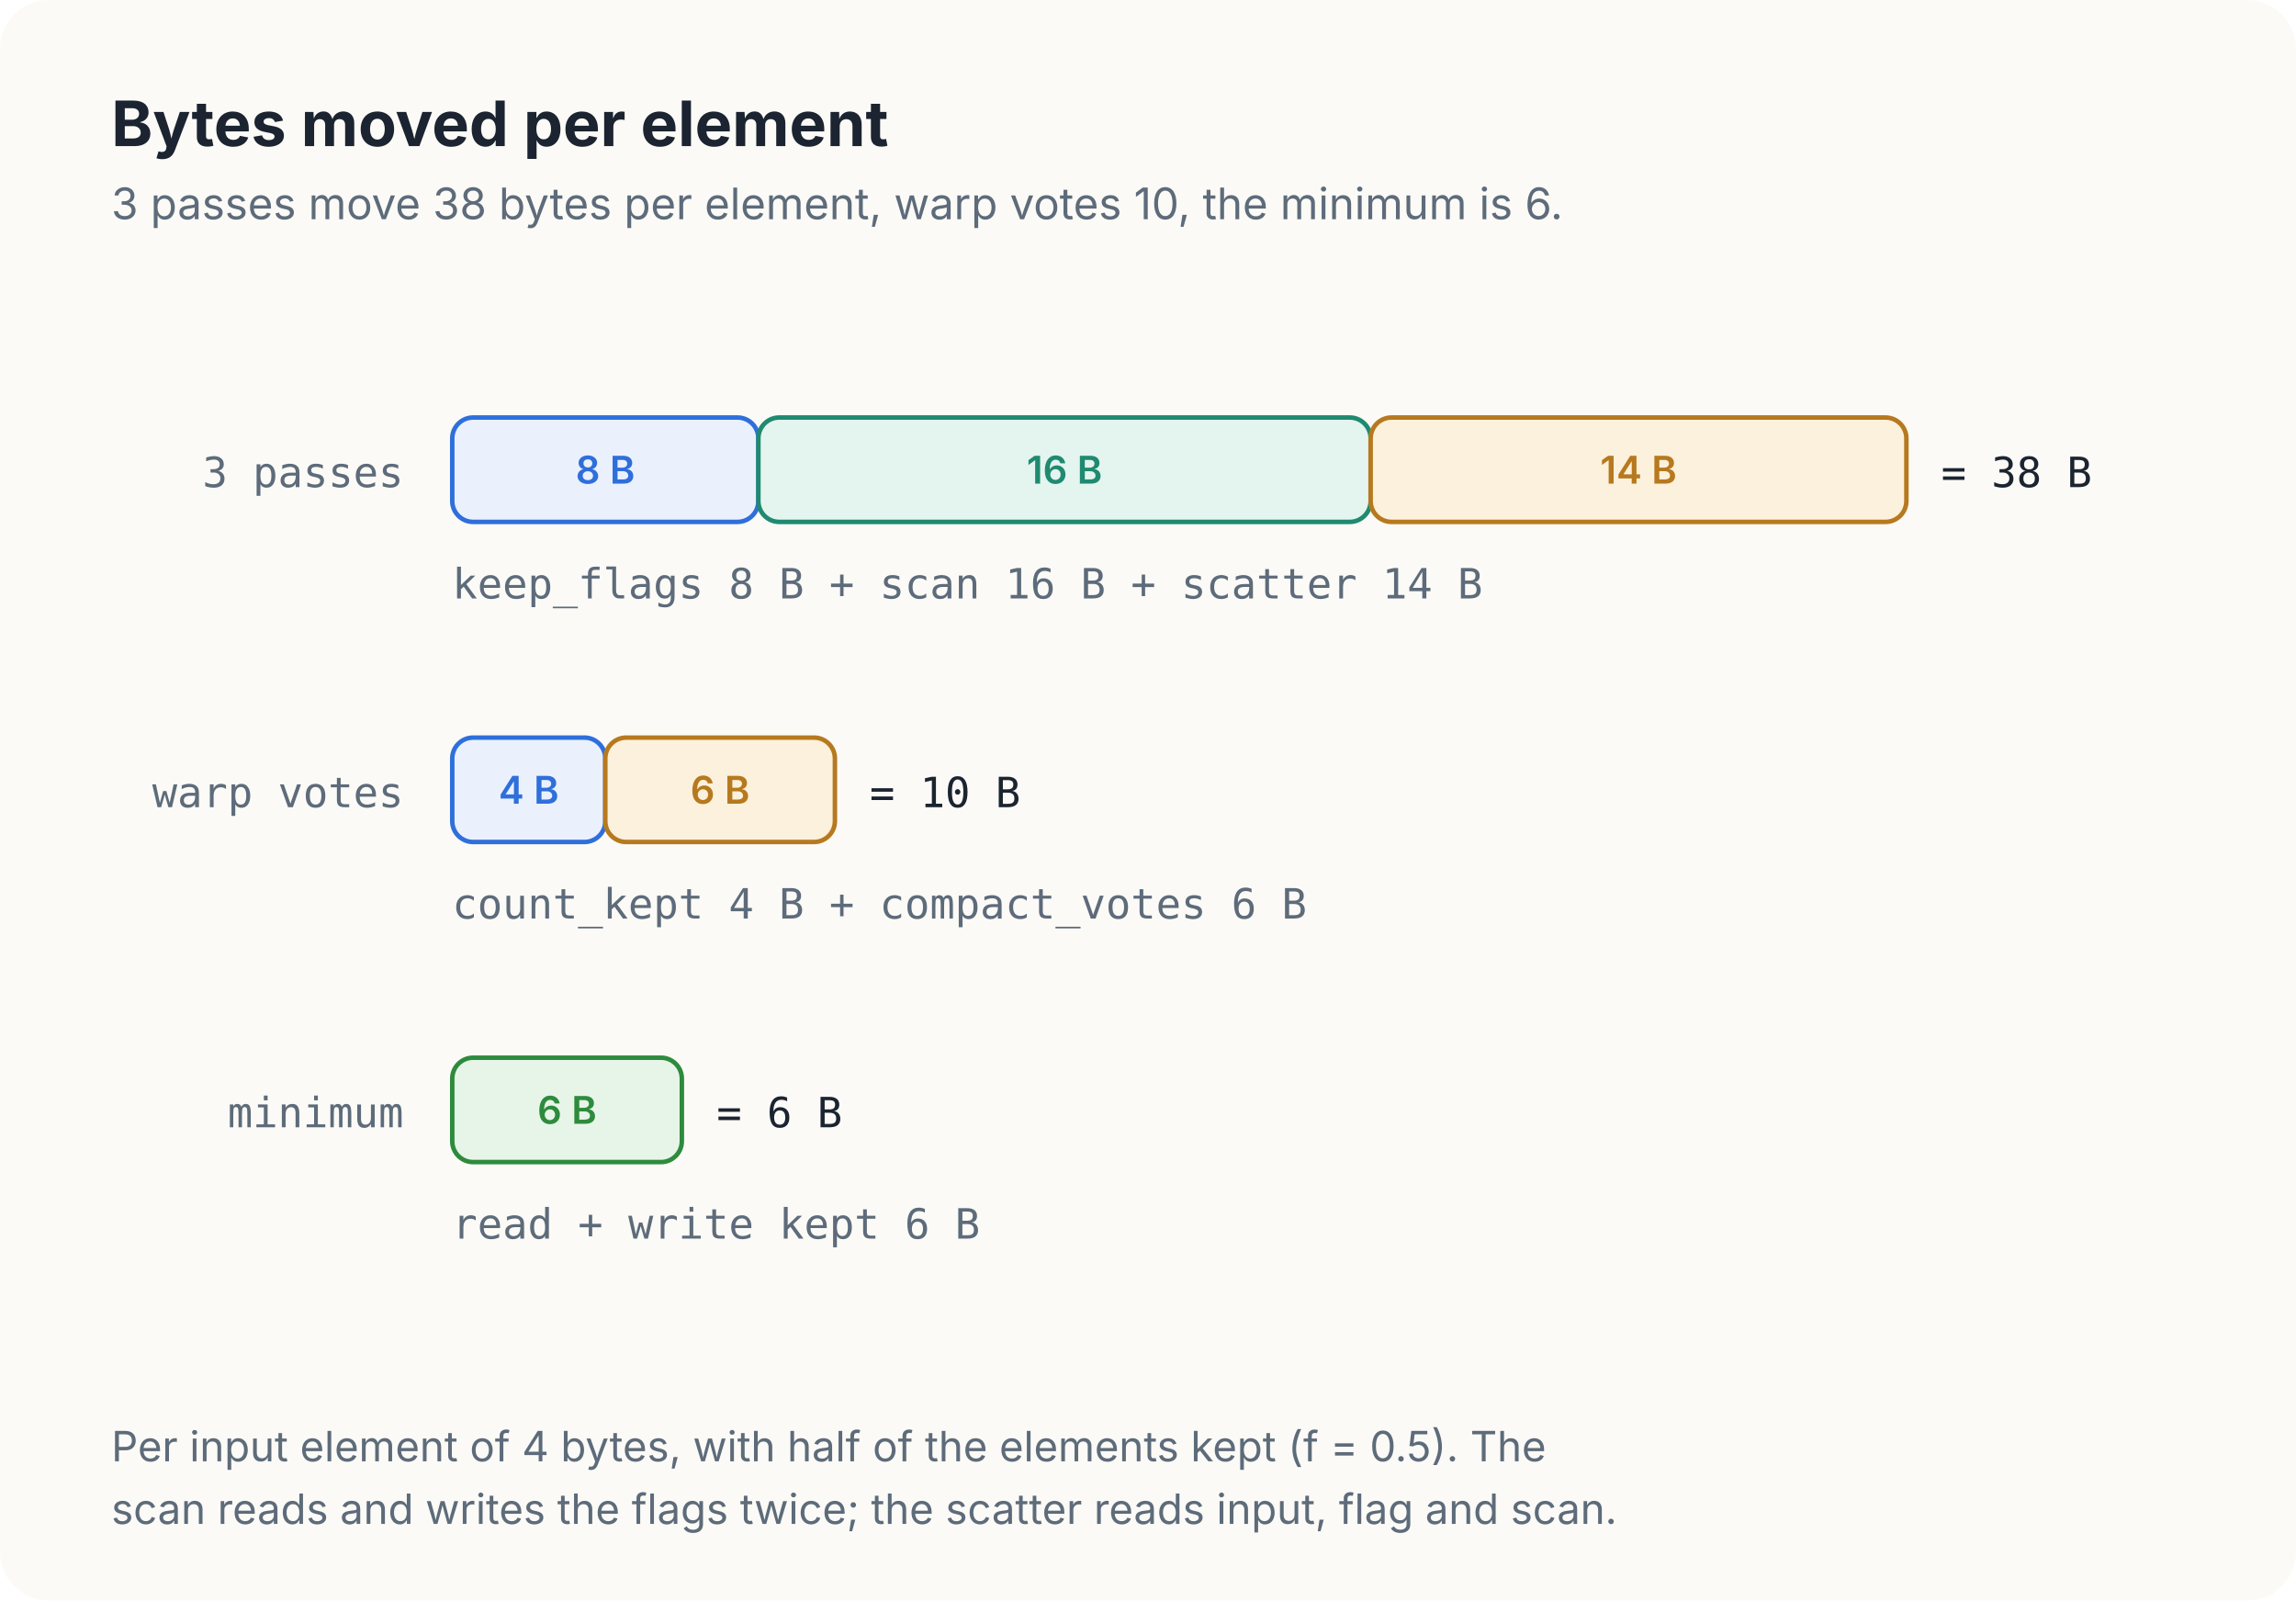
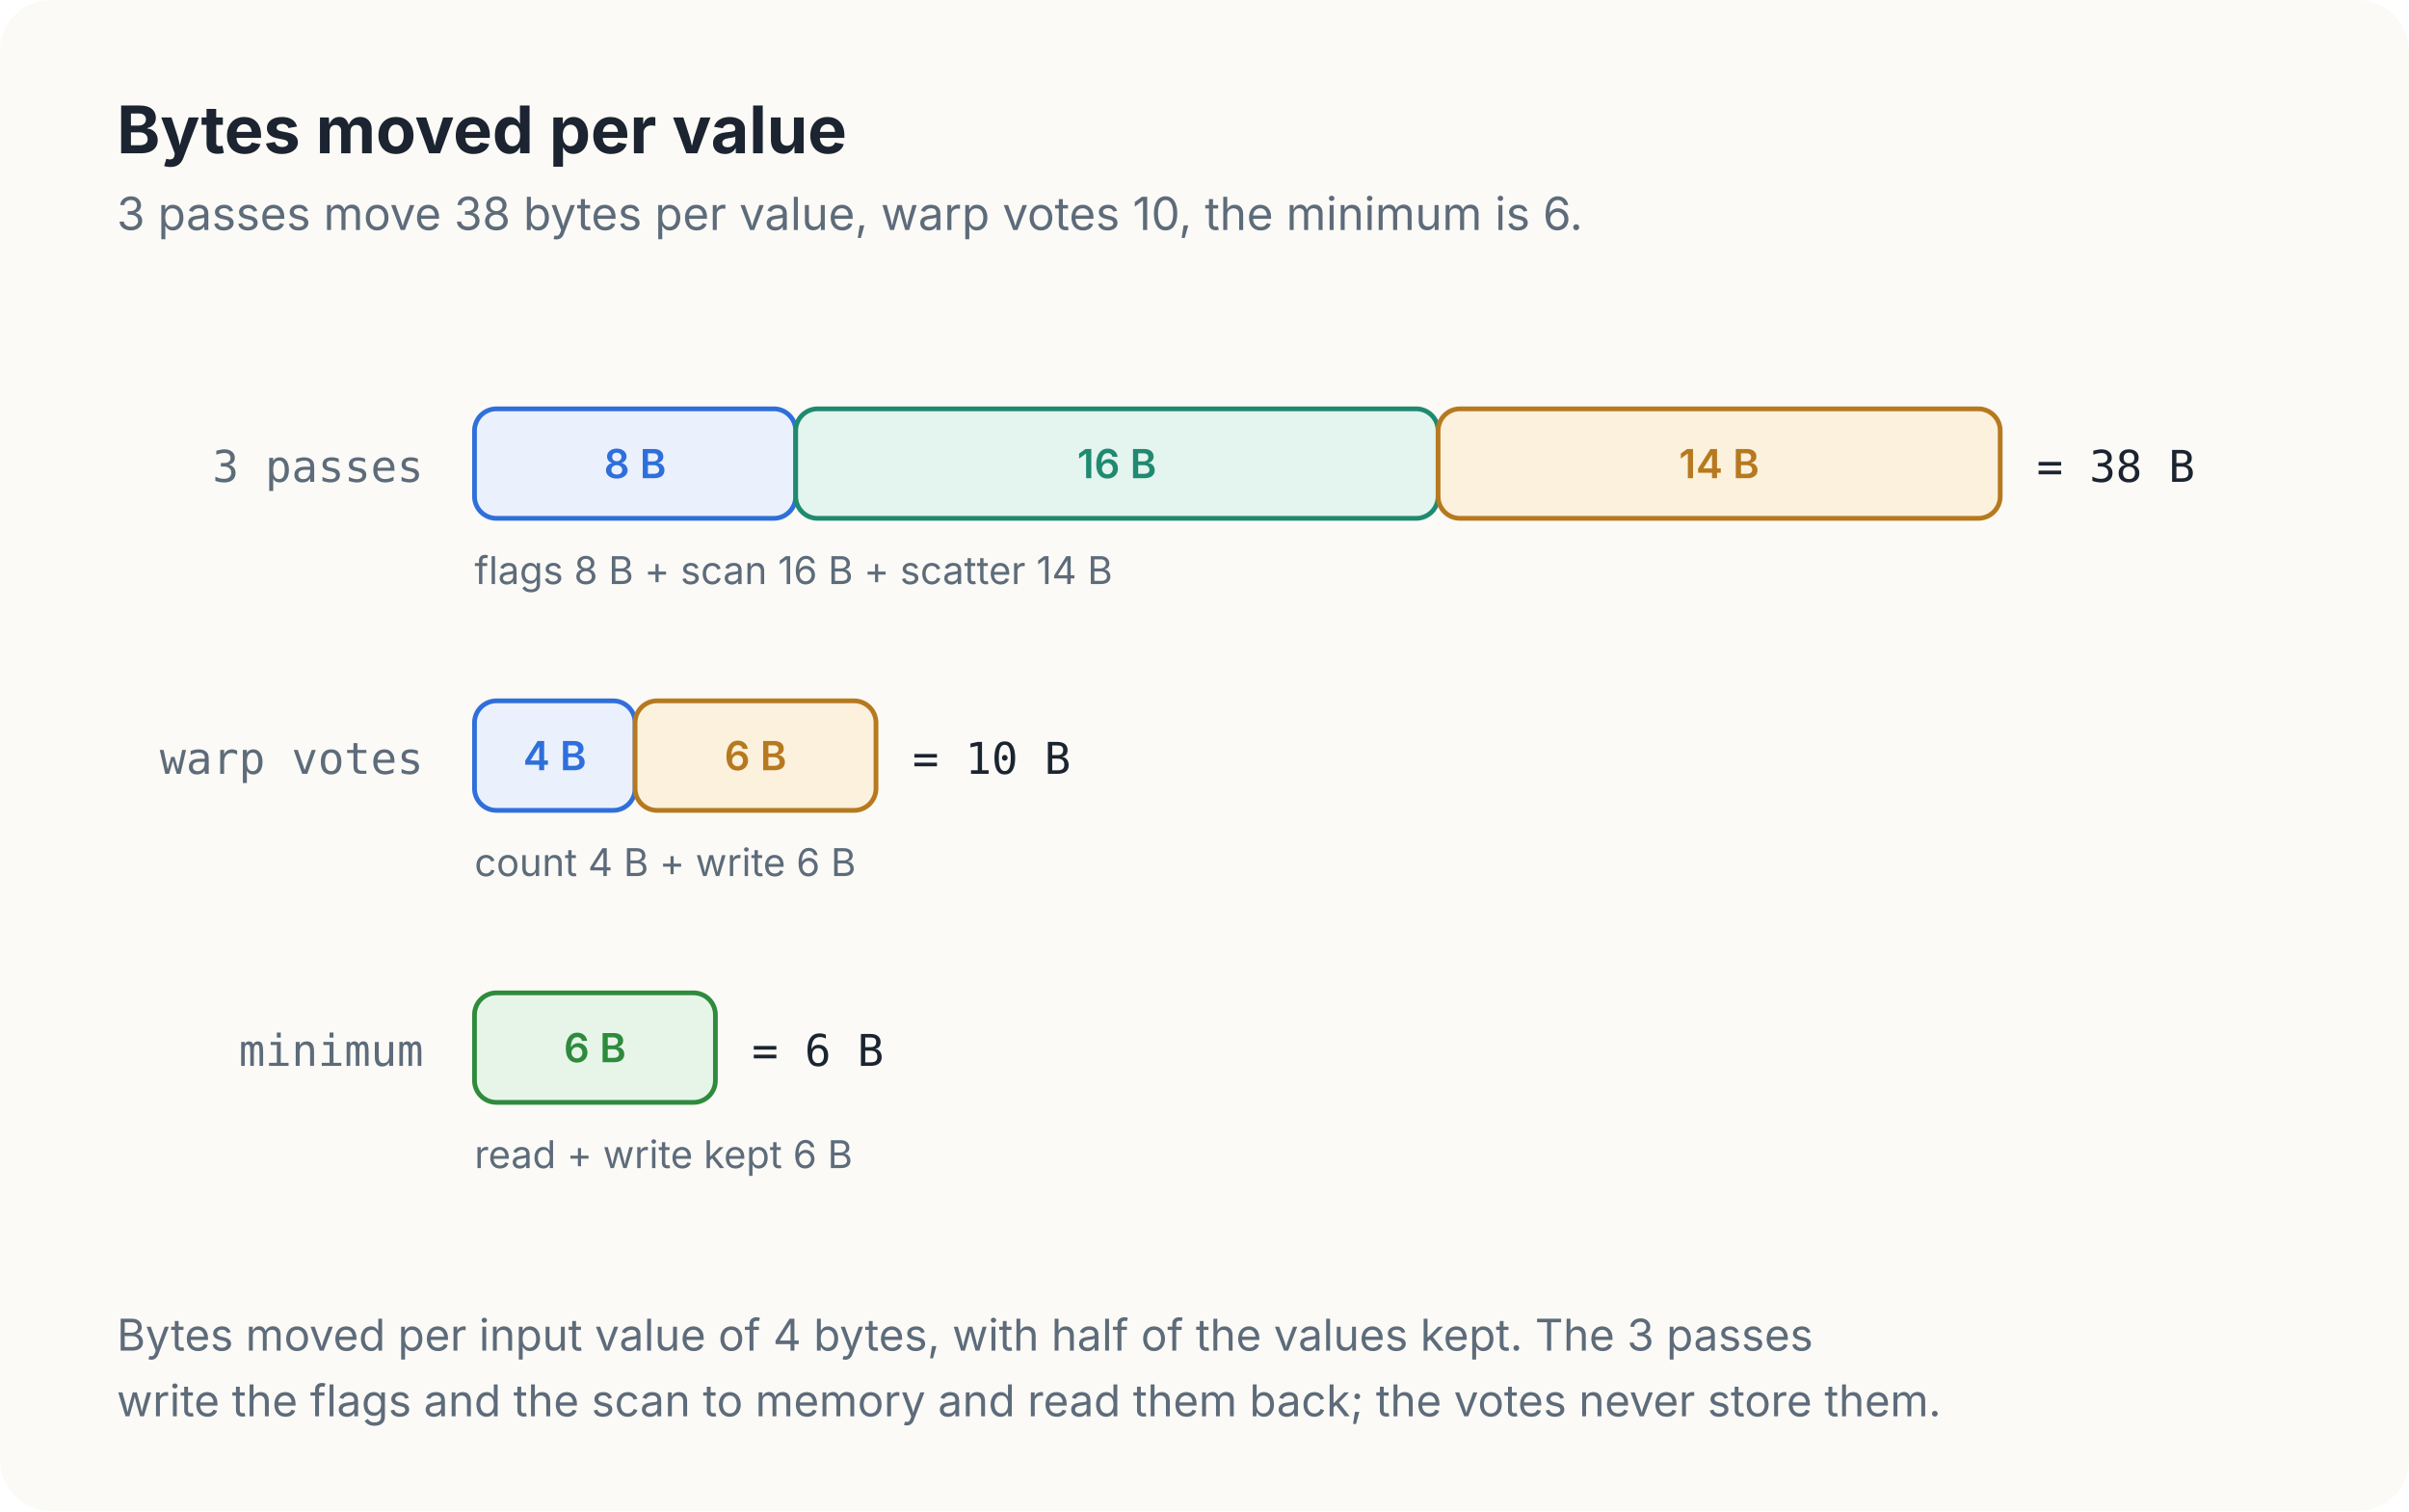
- <svg xmlns="http://www.w3.org/2000/svg" viewBox="0 0 660 460" width="660" height="460" role="img" aria-label="Bars of bytes moved per input element when half the elements are kept. 3 passes: keep_flags 8 bytes, scan 16 bytes, scatter 14 bytes, total 38 bytes. Warp votes: count_kept 4 bytes, compact_votes 6 bytes, total 10 bytes. The minimum, reading the input and writing the kept half, is 6 bytes.">
+ <svg xmlns="http://www.w3.org/2000/svg" viewBox="0 0 660 414" width="660" height="414" role="img" aria-label="Bars of bytes moved per input value when half the values are kept. 3 passes: flags 8 bytes, scan 16 bytes, scatter 14 bytes, total 38 bytes. Warp votes: count 4 bytes, write 6 bytes, total 10 bytes. The minimum, reading the input and writing the kept half, is 6 bytes.">
  <style>
    text { font-family: Inter, "Segoe UI", "Helvetica Neue", Helvetica, Arial, sans-serif; fill: #1B2430; }
    .title { font-size: 18px; font-weight: 650; }
    .lede { font-size: 12.5px; fill: #5D6B7A; }
    .name { font-size: 14px; font-weight: 650; }
    .sub { font-size: 12px; fill: #5D6B7A; }
    .note { font-size: 12px; fill: #5D6B7A; }
    .tab { font-size: 11.5px; font-weight: 650; letter-spacing: 0.04em; fill: #5D6B7A; }
    .mono { font-family: "JetBrains Mono", "SF Mono", Menlo, Consolas, monospace; font-size: 12px; }
    .dim { fill: #8794A3; }
    .strong { font-weight: 700; }
    .trap { fill: #CF4526; font-weight: 700; }
    .pill { font-size: 11px; font-weight: 600; }
    .wire { fill: none; stroke: #3F5873; stroke-width: 1.8; stroke-linecap: round; stroke-linejoin: round; }
    .wire.danger { stroke: #CF4526; stroke-dasharray: 6 5; }
    .wire.idle { stroke: #7F8EA0; stroke-dasharray: 2 5; }
  </style>
  <defs>
    <filter id="lift" x="-10%" y="-10%" width="120%" height="135%">
      <feDropShadow dx="0" dy="2" stdDeviation="3" flood-color="#1B2430" flood-opacity="0.13" />
    </filter>
    <linearGradient id="thor-body" x1="0" y1="0" x2="0" y2="1">
      <stop offset="0" stop-color="#C6CCD5" />
      <stop offset="1" stop-color="#979EA9" />
    </linearGradient>
    <linearGradient id="switch-body" x1="0" y1="0" x2="0" y2="1">
      <stop offset="0" stop-color="#3B4656" />
      <stop offset="1" stop-color="#232B37" />
    </linearGradient>
    <marker id="head" viewBox="0 0 10 10" refX="8.5" refY="5" markerUnits="userSpaceOnUse" markerWidth="11" markerHeight="11" orient="auto">
      <path d="M0.5,1 L9,5 L0.5,9 Z" fill="#3F5873" />
    </marker>
    <marker id="head-danger" viewBox="0 0 10 10" refX="8.5" refY="5" markerUnits="userSpaceOnUse" markerWidth="11" markerHeight="11" orient="auto">
      <path d="M0.5,1 L9,5 L0.5,9 Z" fill="#CF4526" />
    </marker>
    <marker id="head-idle" viewBox="0 0 10 10" refX="8.5" refY="5" markerUnits="userSpaceOnUse" markerWidth="11" markerHeight="11" orient="auto">
      <path d="M0.5,1 L9,5 L0.5,9 Z" fill="#7F8EA0" />
    </marker>
  </defs>
-   <rect width="660" height="460" rx="14" fill="#FBFAF6" />
-   <text x="32.0" y="42.0" class="title" text-anchor="start" xml:space="preserve">Bytes moved per element</text>
-   <text x="32.0" y="63.0" class="lede" text-anchor="start" xml:space="preserve">3 passes move 38 bytes per element, warp votes 10, the minimum is 6.</text>
-   <text x="116.0" y="140.0" class="mono" text-anchor="end" style="fill:#5D6B7A" xml:space="preserve">3 passes</text>
-   <rect x="130.0" y="120.0" width="88.0" height="30.0" rx="6" fill="#EAF1FD" stroke="#2F6FDB" stroke-width="1.3" />
-   <text x="174.0" y="139.0" class="pill" text-anchor="middle" style="fill:#2F6FDB" xml:space="preserve">8 B</text>
-   <rect x="218.0" y="120.0" width="176.0" height="30.0" rx="6" fill="#E4F4EF" stroke="#1F8A70" stroke-width="1.3" />
-   <text x="306.0" y="139.0" class="pill" text-anchor="middle" style="fill:#1F8A70" xml:space="preserve">16 B</text>
-   <rect x="394.0" y="120.0" width="154.0" height="30.0" rx="6" fill="#FBF1DC" stroke="#B7791F" stroke-width="1.3" />
-   <text x="471.0" y="139.0" class="pill" text-anchor="middle" style="fill:#B7791F" xml:space="preserve">14 B</text>
-   <text x="558.0" y="140.0" class="mono" text-anchor="start" xml:space="preserve">= 38 B</text>
-   <text x="130.0" y="172.0" class="mono" text-anchor="start" style="fill:#5D6B7A" xml:space="preserve">keep_flags 8 B + scan 16 B + scatter 14 B</text>
-   <text x="116.0" y="232.0" class="mono" text-anchor="end" style="fill:#5D6B7A" xml:space="preserve">warp votes</text>
-   <rect x="130.0" y="212.0" width="44.0" height="30.0" rx="6" fill="#EAF1FD" stroke="#2F6FDB" stroke-width="1.3" />
-   <text x="152.0" y="231.0" class="pill" text-anchor="middle" style="fill:#2F6FDB" xml:space="preserve">4 B</text>
-   <rect x="174.0" y="212.0" width="66.0" height="30.0" rx="6" fill="#FBF1DC" stroke="#B7791F" stroke-width="1.3" />
-   <text x="207.0" y="231.0" class="pill" text-anchor="middle" style="fill:#B7791F" xml:space="preserve">6 B</text>
-   <text x="250.0" y="232.0" class="mono" text-anchor="start" xml:space="preserve">= 10 B</text>
-   <text x="130.0" y="264.0" class="mono" text-anchor="start" style="fill:#5D6B7A" xml:space="preserve">count_kept 4 B + compact_votes 6 B</text>
-   <text x="116.0" y="324.0" class="mono" text-anchor="end" style="fill:#5D6B7A" xml:space="preserve">minimum</text>
-   <rect x="130.0" y="304.0" width="66.0" height="30.0" rx="6" fill="#E7F5E9" stroke="#2E8B3D" stroke-width="1.3" />
-   <text x="163.0" y="323.0" class="pill" text-anchor="middle" style="fill:#2E8B3D" xml:space="preserve">6 B</text>
-   <text x="206.0" y="324.0" class="mono" text-anchor="start" xml:space="preserve">= 6 B</text>
-   <text x="130.0" y="356.0" class="mono" text-anchor="start" style="fill:#5D6B7A" xml:space="preserve">read + write kept 6 B</text>
-   <text x="32.0" y="420.0" class="note" text-anchor="start" xml:space="preserve">Per input element of 4 bytes, with half of the elements kept (f = 0.5). The</text>
-   <text x="32.0" y="438.0" class="note" text-anchor="start" xml:space="preserve">scan reads and writes the flags twice; the scatter reads input, flag and scan.</text>
+   <rect width="660" height="414" rx="14" fill="#FBFAF6" />
+   <text x="32.0" y="42.0" class="title" text-anchor="start" xml:space="preserve">Bytes moved per value</text>
+   <text x="32.0" y="63.0" class="lede" text-anchor="start" xml:space="preserve">3 passes move 38 bytes per value, warp votes 10, the minimum is 6.</text>
+   <text x="116.0" y="132.0" class="mono" text-anchor="end" style="fill:#5D6B7A" xml:space="preserve">3 passes</text>
+   <rect x="130.0" y="112.0" width="88.0" height="30.0" rx="6" fill="#EAF1FD" stroke="#2F6FDB" stroke-width="1.3" />
+   <text x="174.0" y="131.0" class="pill" text-anchor="middle" style="fill:#2F6FDB" xml:space="preserve">8 B</text>
+   <rect x="218.0" y="112.0" width="176.0" height="30.0" rx="6" fill="#E4F4EF" stroke="#1F8A70" stroke-width="1.3" />
+   <text x="306.0" y="131.0" class="pill" text-anchor="middle" style="fill:#1F8A70" xml:space="preserve">16 B</text>
+   <rect x="394.0" y="112.0" width="154.0" height="30.0" rx="6" fill="#FBF1DC" stroke="#B7791F" stroke-width="1.3" />
+   <text x="471.0" y="131.0" class="pill" text-anchor="middle" style="fill:#B7791F" xml:space="preserve">14 B</text>
+   <text x="558.0" y="132.0" class="mono" text-anchor="start" xml:space="preserve">= 38 B</text>
+   <text x="130.0" y="160.0" text-anchor="start" font-size="10.5" style="fill:#5D6B7A" xml:space="preserve">flags 8 B + scan 16 B + scatter 14 B</text>
+   <text x="116.0" y="212.0" class="mono" text-anchor="end" style="fill:#5D6B7A" xml:space="preserve">warp votes</text>
+   <rect x="130.0" y="192.0" width="44.0" height="30.0" rx="6" fill="#EAF1FD" stroke="#2F6FDB" stroke-width="1.3" />
+   <text x="152.0" y="211.0" class="pill" text-anchor="middle" style="fill:#2F6FDB" xml:space="preserve">4 B</text>
+   <rect x="174.0" y="192.0" width="66.0" height="30.0" rx="6" fill="#FBF1DC" stroke="#B7791F" stroke-width="1.3" />
+   <text x="207.0" y="211.0" class="pill" text-anchor="middle" style="fill:#B7791F" xml:space="preserve">6 B</text>
+   <text x="250.0" y="212.0" class="mono" text-anchor="start" xml:space="preserve">= 10 B</text>
+   <text x="130.0" y="240.0" text-anchor="start" font-size="10.5" style="fill:#5D6B7A" xml:space="preserve">count 4 B + write 6 B</text>
+   <text x="116.0" y="292.0" class="mono" text-anchor="end" style="fill:#5D6B7A" xml:space="preserve">minimum</text>
+   <rect x="130.0" y="272.0" width="66.0" height="30.0" rx="6" fill="#E7F5E9" stroke="#2E8B3D" stroke-width="1.3" />
+   <text x="163.0" y="291.0" class="pill" text-anchor="middle" style="fill:#2E8B3D" xml:space="preserve">6 B</text>
+   <text x="206.0" y="292.0" class="mono" text-anchor="start" xml:space="preserve">= 6 B</text>
+   <text x="130.0" y="320.0" text-anchor="start" font-size="10.5" style="fill:#5D6B7A" xml:space="preserve">read + write kept 6 B</text>
+   <text x="32.0" y="370.0" class="note" text-anchor="start" xml:space="preserve">Bytes moved per input value of 4 bytes, with half of the values kept. The 3 passes</text>
+   <text x="32.0" y="388.0" class="note" text-anchor="start" xml:space="preserve">write the flags and the scan to memory and read them back; the votes never store them.</text>
</svg>
